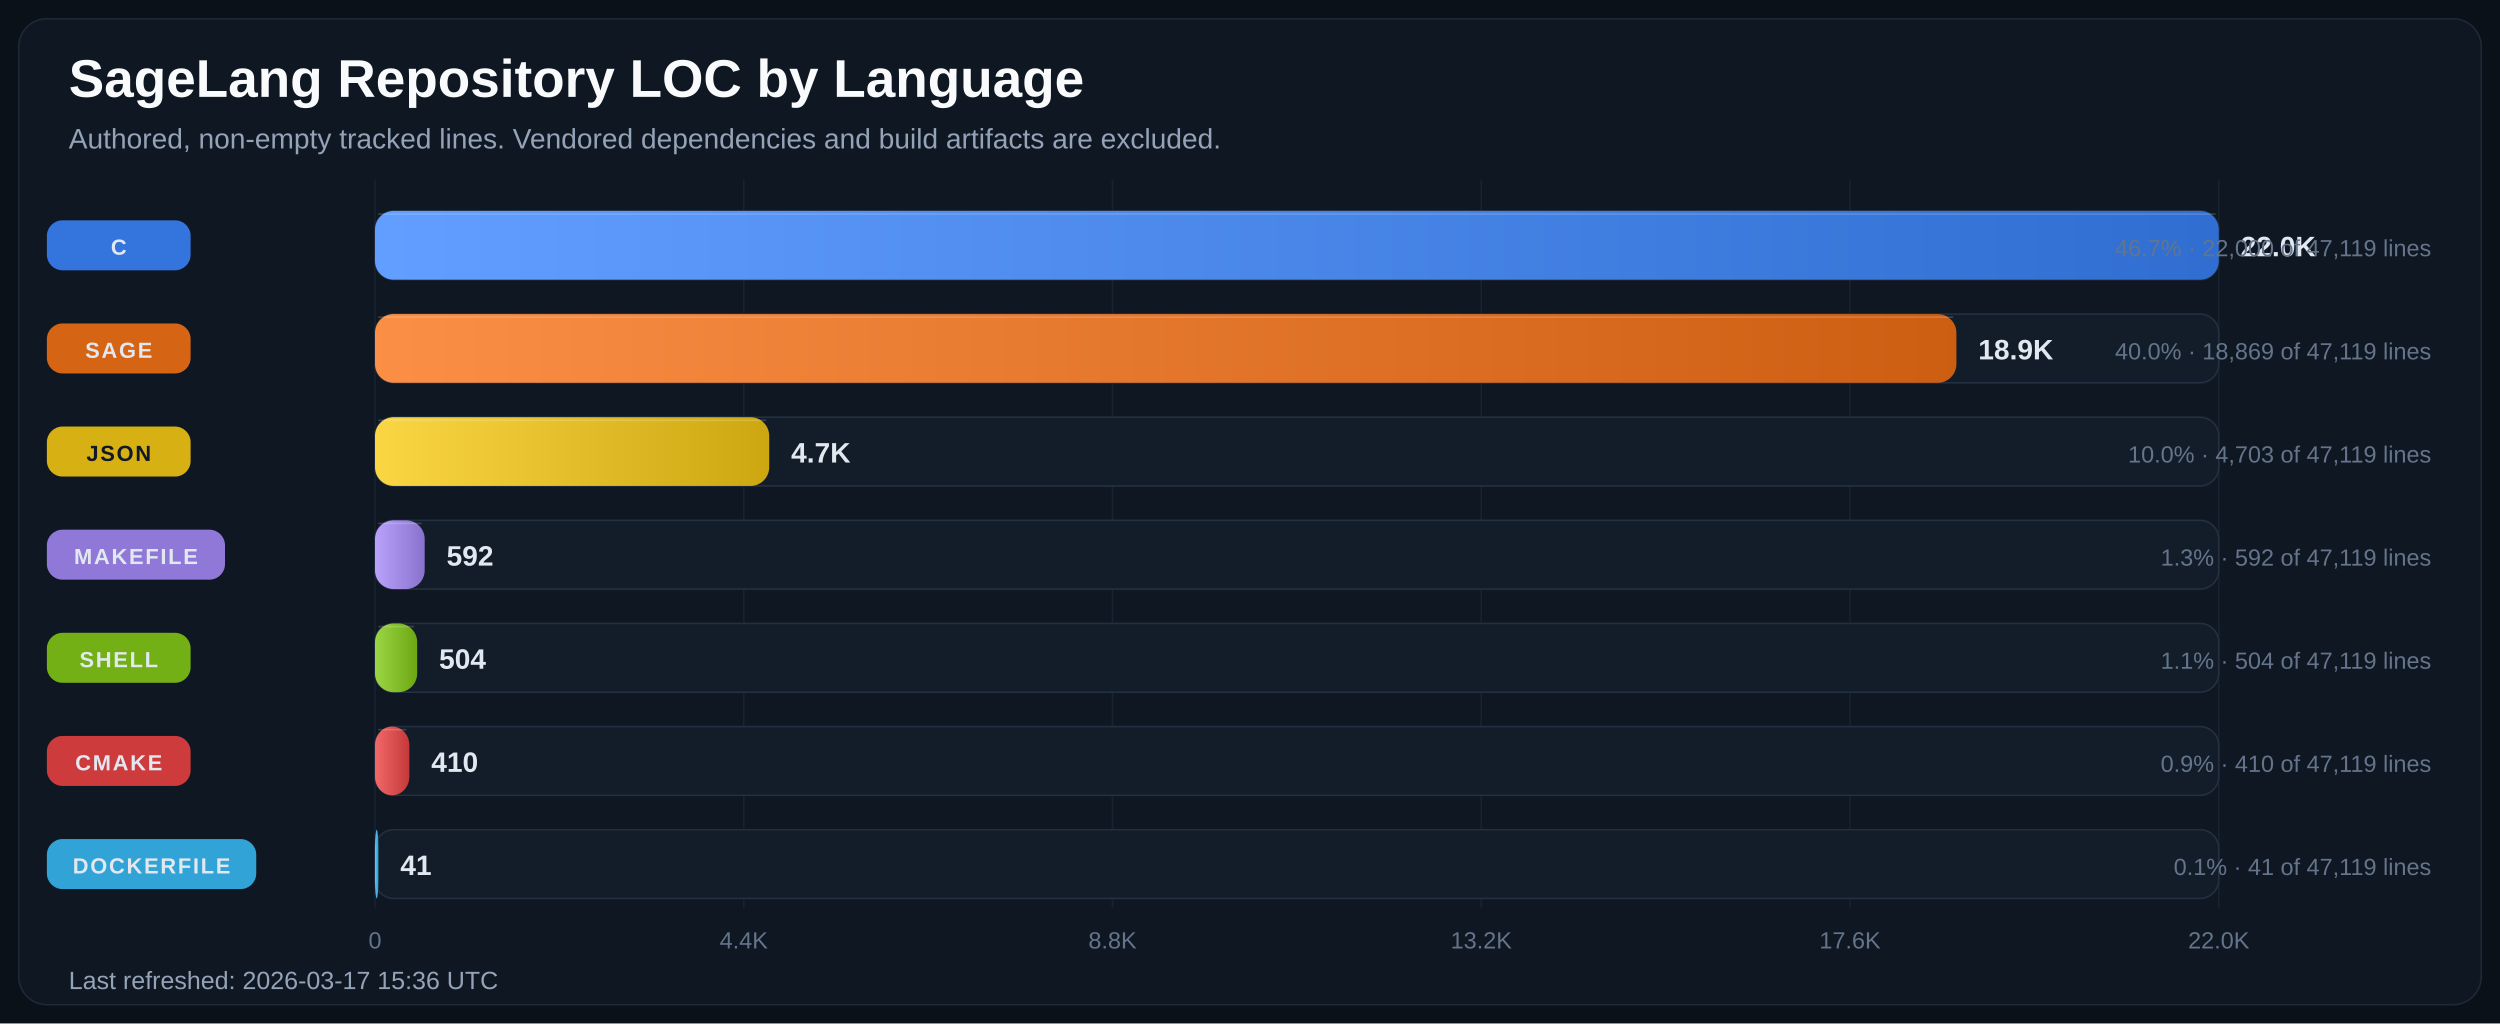
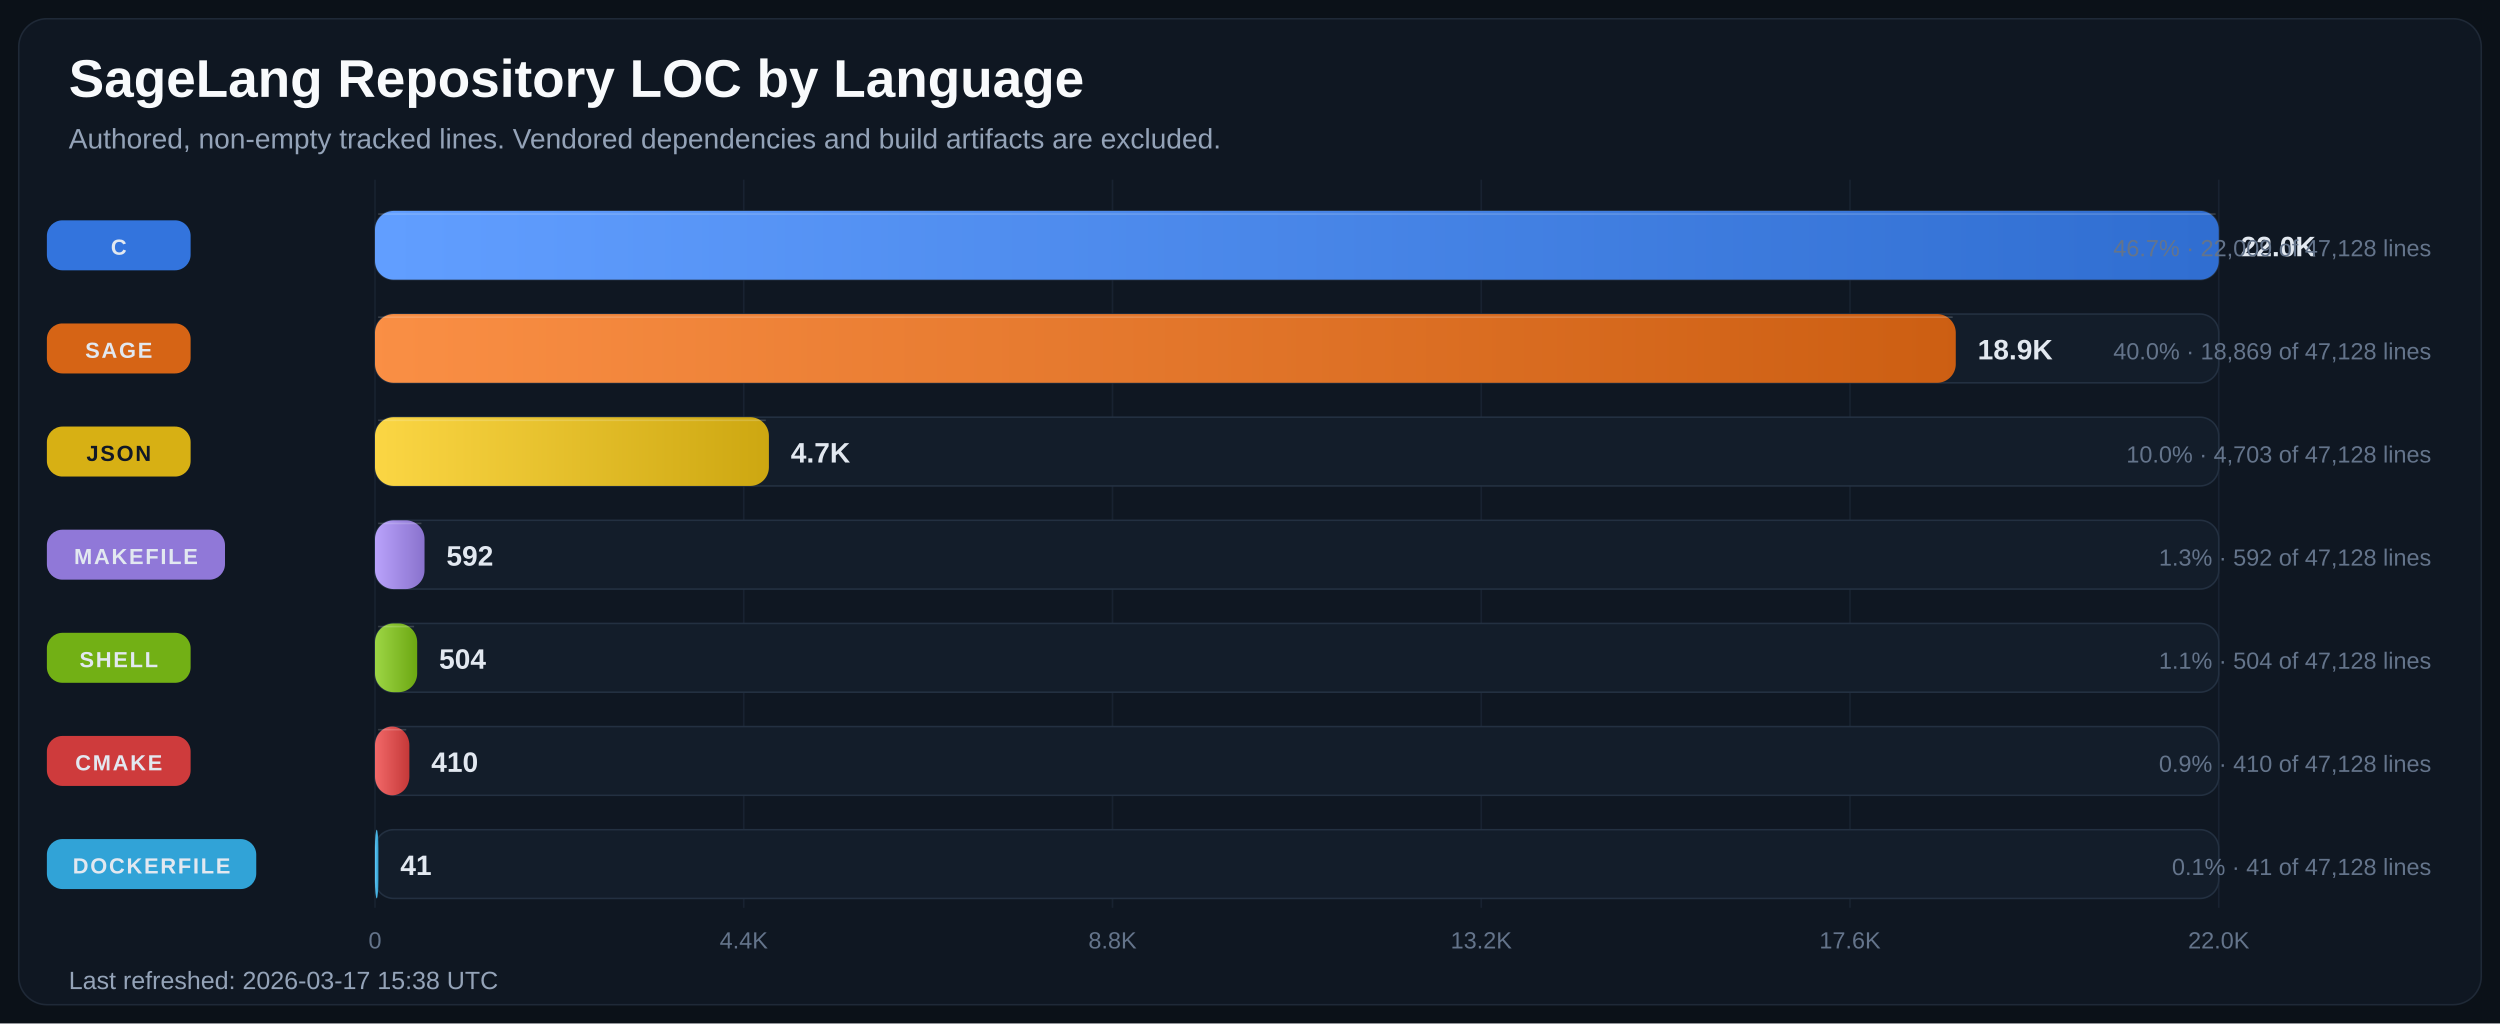
<svg xmlns="http://www.w3.org/2000/svg" width="1600" height="655" viewBox="0 0 1600 655" role="img" aria-labelledby="title desc">
  <defs>
    <linearGradient id="bar-gradient-0" x1="0%" y1="0%" x2="100%" y2="0%">
      <stop offset="0%" stop-color="#619EFF" />
      <stop offset="100%" stop-color="#306ED1" />
    </linearGradient>
    <linearGradient id="bar-gradient-1" x1="0%" y1="0%" x2="100%" y2="0%">
      <stop offset="0%" stop-color="#FA8F45" />
      <stop offset="100%" stop-color="#CC5E12" />
    </linearGradient>
    <linearGradient id="bar-gradient-2" x1="0%" y1="0%" x2="100%" y2="0%">
      <stop offset="0%" stop-color="#FBD644" />
      <stop offset="100%" stop-color="#CDA711" />
    </linearGradient>
    <linearGradient id="bar-gradient-3" x1="0%" y1="0%" x2="100%" y2="0%">
      <stop offset="0%" stop-color="#B9A2FB" />
      <stop offset="100%" stop-color="#8972CD" />
    </linearGradient>
    <linearGradient id="bar-gradient-4" x1="0%" y1="0%" x2="100%" y2="0%">
      <stop offset="0%" stop-color="#9DD645" />
      <stop offset="100%" stop-color="#6CA712" />
    </linearGradient>
    <linearGradient id="bar-gradient-5" x1="0%" y1="0%" x2="100%" y2="0%">
      <stop offset="0%" stop-color="#F26969" />
      <stop offset="100%" stop-color="#C43838" />
    </linearGradient>
    <linearGradient id="bar-gradient-6" x1="0%" y1="0%" x2="100%" y2="0%">
      <stop offset="0%" stop-color="#60CAF9" />
      <stop offset="100%" stop-color="#2E9BCB" />
    </linearGradient>
  </defs>
  <rect width="100%" height="100%" fill="#0B1118" />
  <rect x="12" y="12" width="1576" height="631" rx="18" fill="#0F1722" stroke="#1F2937" />
  <text x="44" y="62" fill="#F8FAFC" font-size="34" font-family="Segoe UI, Arial, sans-serif" font-weight="700">SageLang Repository LOC by Language</text>
  <text x="44" y="95" fill="#94A3B8" font-size="18" font-family="Segoe UI, Arial, sans-serif">Authored, non-empty tracked lines. Vendored dependencies and build artifacts are excluded.</text>
  <line x1="240.0" y1="115" x2="240.0" y2="581" stroke="#182231" stroke-width="1" />
  <text x="240.0" y="607" text-anchor="middle" fill="#64748B" font-size="15" font-family="Segoe UI, Arial, sans-serif">0</text>
  <line x1="476.0" y1="115" x2="476.0" y2="581" stroke="#182231" stroke-width="1" />
  <text x="476.0" y="607" text-anchor="middle" fill="#64748B" font-size="15" font-family="Segoe UI, Arial, sans-serif">4.4K</text>
  <line x1="712.0" y1="115" x2="712.0" y2="581" stroke="#182231" stroke-width="1" />
  <text x="712.0" y="607" text-anchor="middle" fill="#64748B" font-size="15" font-family="Segoe UI, Arial, sans-serif">8.8K</text>
  <line x1="948.0" y1="115" x2="948.0" y2="581" stroke="#182231" stroke-width="1" />
  <text x="948.0" y="607" text-anchor="middle" fill="#64748B" font-size="15" font-family="Segoe UI, Arial, sans-serif">13.2K</text>
  <line x1="1184.0" y1="115" x2="1184.0" y2="581" stroke="#182231" stroke-width="1" />
  <text x="1184.0" y="607" text-anchor="middle" fill="#64748B" font-size="15" font-family="Segoe UI, Arial, sans-serif">17.6K</text>
  <line x1="1420.0" y1="115" x2="1420.0" y2="581" stroke="#182231" stroke-width="1" />
  <text x="1420.0" y="607" text-anchor="middle" fill="#64748B" font-size="15" font-family="Segoe UI, Arial, sans-serif">22.0K</text>
  <rect x="30" y="141.0" width="92" height="32" rx="10" fill="#3479E6" opacity="0.95" />
  <text x="76.0" y="163.0" text-anchor="middle" fill="#E2E8F0" font-size="14" font-family="Segoe UI, Arial, sans-serif" font-weight="700" letter-spacing="1.1">C</text>
  <rect x="240" y="135" width="1180" height="44" rx="12" fill="#131D2A" stroke="#233041" />
  <rect x="240" y="135" width="1180.0" height="44" rx="12" fill="url(#bar-gradient-0)" />
  <line x1="242.0" y1="137.0" x2="1418.0" y2="137.0" stroke="#F8FAFC" stroke-opacity="0.18" />
  <text x="1434.0" y="164.0" fill="#E2E8F0" font-size="18" font-family="Segoe UI, Arial, sans-serif" font-weight="700">22.0K</text>
-   <text x="1556" y="164.0" text-anchor="end" fill="#64748B" font-size="15" font-family="Segoe UI, Arial, sans-serif">46.7% · 22,000 of 47,119 lines</text>
+   <text x="1556" y="164.0" text-anchor="end" fill="#64748B" font-size="15" font-family="Segoe UI, Arial, sans-serif">46.7% · 22,009 of 47,128 lines</text>
  <rect x="30" y="207.0" width="92" height="32" rx="10" fill="#E06814" opacity="0.95" />
  <text x="76.0" y="229.0" text-anchor="middle" fill="#E2E8F0" font-size="14" font-family="Segoe UI, Arial, sans-serif" font-weight="700" letter-spacing="1.1">SAGE</text>
  <rect x="240" y="201" width="1180" height="44" rx="12" fill="#131D2A" stroke="#233041" />
-   <rect x="240" y="201" width="1012.1" height="44" rx="12" fill="url(#bar-gradient-1)" />
-   <line x1="242.0" y1="203.0" x2="1250.1" y2="203.0" stroke="#F8FAFC" stroke-opacity="0.18" />
-   <text x="1266.1" y="230.0" fill="#E2E8F0" font-size="18" font-family="Segoe UI, Arial, sans-serif" font-weight="700">18.9K</text>
-   <text x="1556" y="230.0" text-anchor="end" fill="#64748B" font-size="15" font-family="Segoe UI, Arial, sans-serif">40.0% · 18,869 of 47,119 lines</text>
+   <rect x="240" y="201" width="1011.7" height="44" rx="12" fill="url(#bar-gradient-1)" />
+   <line x1="242.0" y1="203.0" x2="1249.7" y2="203.0" stroke="#F8FAFC" stroke-opacity="0.18" />
+   <text x="1265.7" y="230.0" fill="#E2E8F0" font-size="18" font-family="Segoe UI, Arial, sans-serif" font-weight="700">18.9K</text>
+   <text x="1556" y="230.0" text-anchor="end" fill="#64748B" font-size="15" font-family="Segoe UI, Arial, sans-serif">40.0% · 18,869 of 47,128 lines</text>
  <rect x="30" y="273.0" width="92" height="32" rx="10" fill="#E1B813" opacity="0.95" />
  <text x="76.0" y="295.0" text-anchor="middle" fill="#111827" font-size="14" font-family="Segoe UI, Arial, sans-serif" font-weight="700" letter-spacing="1.1">JSON</text>
  <rect x="240" y="267" width="1180" height="44" rx="12" fill="#131D2A" stroke="#233041" />
-   <rect x="240" y="267" width="252.3" height="44" rx="12" fill="url(#bar-gradient-2)" />
-   <line x1="242.0" y1="269.0" x2="490.3" y2="269.0" stroke="#F8FAFC" stroke-opacity="0.18" />
-   <text x="506.3" y="296.0" fill="#E2E8F0" font-size="18" font-family="Segoe UI, Arial, sans-serif" font-weight="700">4.7K</text>
-   <text x="1556" y="296.0" text-anchor="end" fill="#64748B" font-size="15" font-family="Segoe UI, Arial, sans-serif">10.0% · 4,703 of 47,119 lines</text>
+   <rect x="240" y="267" width="252.1" height="44" rx="12" fill="url(#bar-gradient-2)" />
+   <line x1="242.0" y1="269.0" x2="490.1" y2="269.0" stroke="#F8FAFC" stroke-opacity="0.18" />
+   <text x="506.1" y="296.0" fill="#E2E8F0" font-size="18" font-family="Segoe UI, Arial, sans-serif" font-weight="700">4.7K</text>
+   <text x="1556" y="296.0" text-anchor="end" fill="#64748B" font-size="15" font-family="Segoe UI, Arial, sans-serif">10.0% · 4,703 of 47,128 lines</text>
  <rect x="30" y="339.0" width="114" height="32" rx="10" fill="#967DE1" opacity="0.95" />
  <text x="87.0" y="361.0" text-anchor="middle" fill="#E2E8F0" font-size="14" font-family="Segoe UI, Arial, sans-serif" font-weight="700" letter-spacing="1.1">MAKEFILE</text>
  <rect x="240" y="333" width="1180" height="44" rx="12" fill="#131D2A" stroke="#233041" />
-   <rect x="240" y="333" width="31.8" height="44" rx="12" fill="url(#bar-gradient-3)" />
-   <line x1="242.0" y1="335.0" x2="269.8" y2="335.0" stroke="#F8FAFC" stroke-opacity="0.18" />
-   <text x="285.8" y="362.0" fill="#E2E8F0" font-size="18" font-family="Segoe UI, Arial, sans-serif" font-weight="700">592</text>
-   <text x="1556" y="362.0" text-anchor="end" fill="#64748B" font-size="15" font-family="Segoe UI, Arial, sans-serif">1.3% · 592 of 47,119 lines</text>
+   <rect x="240" y="333" width="31.7" height="44" rx="12" fill="url(#bar-gradient-3)" />
+   <line x1="242.0" y1="335.0" x2="269.7" y2="335.0" stroke="#F8FAFC" stroke-opacity="0.18" />
+   <text x="285.7" y="362.0" fill="#E2E8F0" font-size="18" font-family="Segoe UI, Arial, sans-serif" font-weight="700">592</text>
+   <text x="1556" y="362.0" text-anchor="end" fill="#64748B" font-size="15" font-family="Segoe UI, Arial, sans-serif">1.3% · 592 of 47,128 lines</text>
  <rect x="30" y="405.0" width="92" height="32" rx="10" fill="#77B814" opacity="0.95" />
  <text x="76.0" y="427.0" text-anchor="middle" fill="#E2E8F0" font-size="14" font-family="Segoe UI, Arial, sans-serif" font-weight="700" letter-spacing="1.1">SHELL</text>
  <rect x="240" y="399" width="1180" height="44" rx="12" fill="#131D2A" stroke="#233041" />
  <rect x="240" y="399" width="27.0" height="44" rx="12" fill="url(#bar-gradient-4)" />
  <line x1="242.0" y1="401.0" x2="265.0" y2="401.0" stroke="#F8FAFC" stroke-opacity="0.18" />
  <text x="281.0" y="428.0" fill="#E2E8F0" font-size="18" font-family="Segoe UI, Arial, sans-serif" font-weight="700">504</text>
-   <text x="1556" y="428.0" text-anchor="end" fill="#64748B" font-size="15" font-family="Segoe UI, Arial, sans-serif">1.1% · 504 of 47,119 lines</text>
+   <text x="1556" y="428.0" text-anchor="end" fill="#64748B" font-size="15" font-family="Segoe UI, Arial, sans-serif">1.1% · 504 of 47,128 lines</text>
  <rect x="30" y="471.0" width="92" height="32" rx="10" fill="#D73D3D" opacity="0.95" />
  <text x="76.0" y="493.0" text-anchor="middle" fill="#E2E8F0" font-size="14" font-family="Segoe UI, Arial, sans-serif" font-weight="700" letter-spacing="1.1">CMAKE</text>
  <rect x="240" y="465" width="1180" height="44" rx="12" fill="#131D2A" stroke="#233041" />
  <rect x="240" y="465" width="22.0" height="44" rx="12" fill="url(#bar-gradient-5)" />
  <line x1="242.0" y1="467.0" x2="260.0" y2="467.0" stroke="#F8FAFC" stroke-opacity="0.18" />
  <text x="276.0" y="494.0" fill="#E2E8F0" font-size="18" font-family="Segoe UI, Arial, sans-serif" font-weight="700">410</text>
-   <text x="1556" y="494.0" text-anchor="end" fill="#64748B" font-size="15" font-family="Segoe UI, Arial, sans-serif">0.9% · 410 of 47,119 lines</text>
+   <text x="1556" y="494.0" text-anchor="end" fill="#64748B" font-size="15" font-family="Segoe UI, Arial, sans-serif">0.9% · 410 of 47,128 lines</text>
  <rect x="30" y="537.0" width="134" height="32" rx="10" fill="#32AADF" opacity="0.95" />
  <text x="97.0" y="559.0" text-anchor="middle" fill="#E2E8F0" font-size="14" font-family="Segoe UI, Arial, sans-serif" font-weight="700" letter-spacing="1.1">DOCKERFILE</text>
  <rect x="240" y="531" width="1180" height="44" rx="12" fill="#131D2A" stroke="#233041" />
  <rect x="240" y="531" width="2.2" height="44" rx="12" fill="url(#bar-gradient-6)" />
  <line x1="242.0" y1="533.0" x2="242.0" y2="533.0" stroke="#F8FAFC" stroke-opacity="0.18" />
  <text x="256.2" y="560.0" fill="#E2E8F0" font-size="18" font-family="Segoe UI, Arial, sans-serif" font-weight="700">41</text>
-   <text x="1556" y="560.0" text-anchor="end" fill="#64748B" font-size="15" font-family="Segoe UI, Arial, sans-serif">0.1% · 41 of 47,119 lines</text>
-   <text x="44" y="633" fill="#94A3B8" font-size="16" font-family="Segoe UI, Arial, sans-serif">Last refreshed: 2026-03-17 15:36 UTC</text>
+   <text x="1556" y="560.0" text-anchor="end" fill="#64748B" font-size="15" font-family="Segoe UI, Arial, sans-serif">0.1% · 41 of 47,128 lines</text>
+   <text x="44" y="633" fill="#94A3B8" font-size="16" font-family="Segoe UI, Arial, sans-serif">Last refreshed: 2026-03-17 15:38 UTC</text>
</svg>
